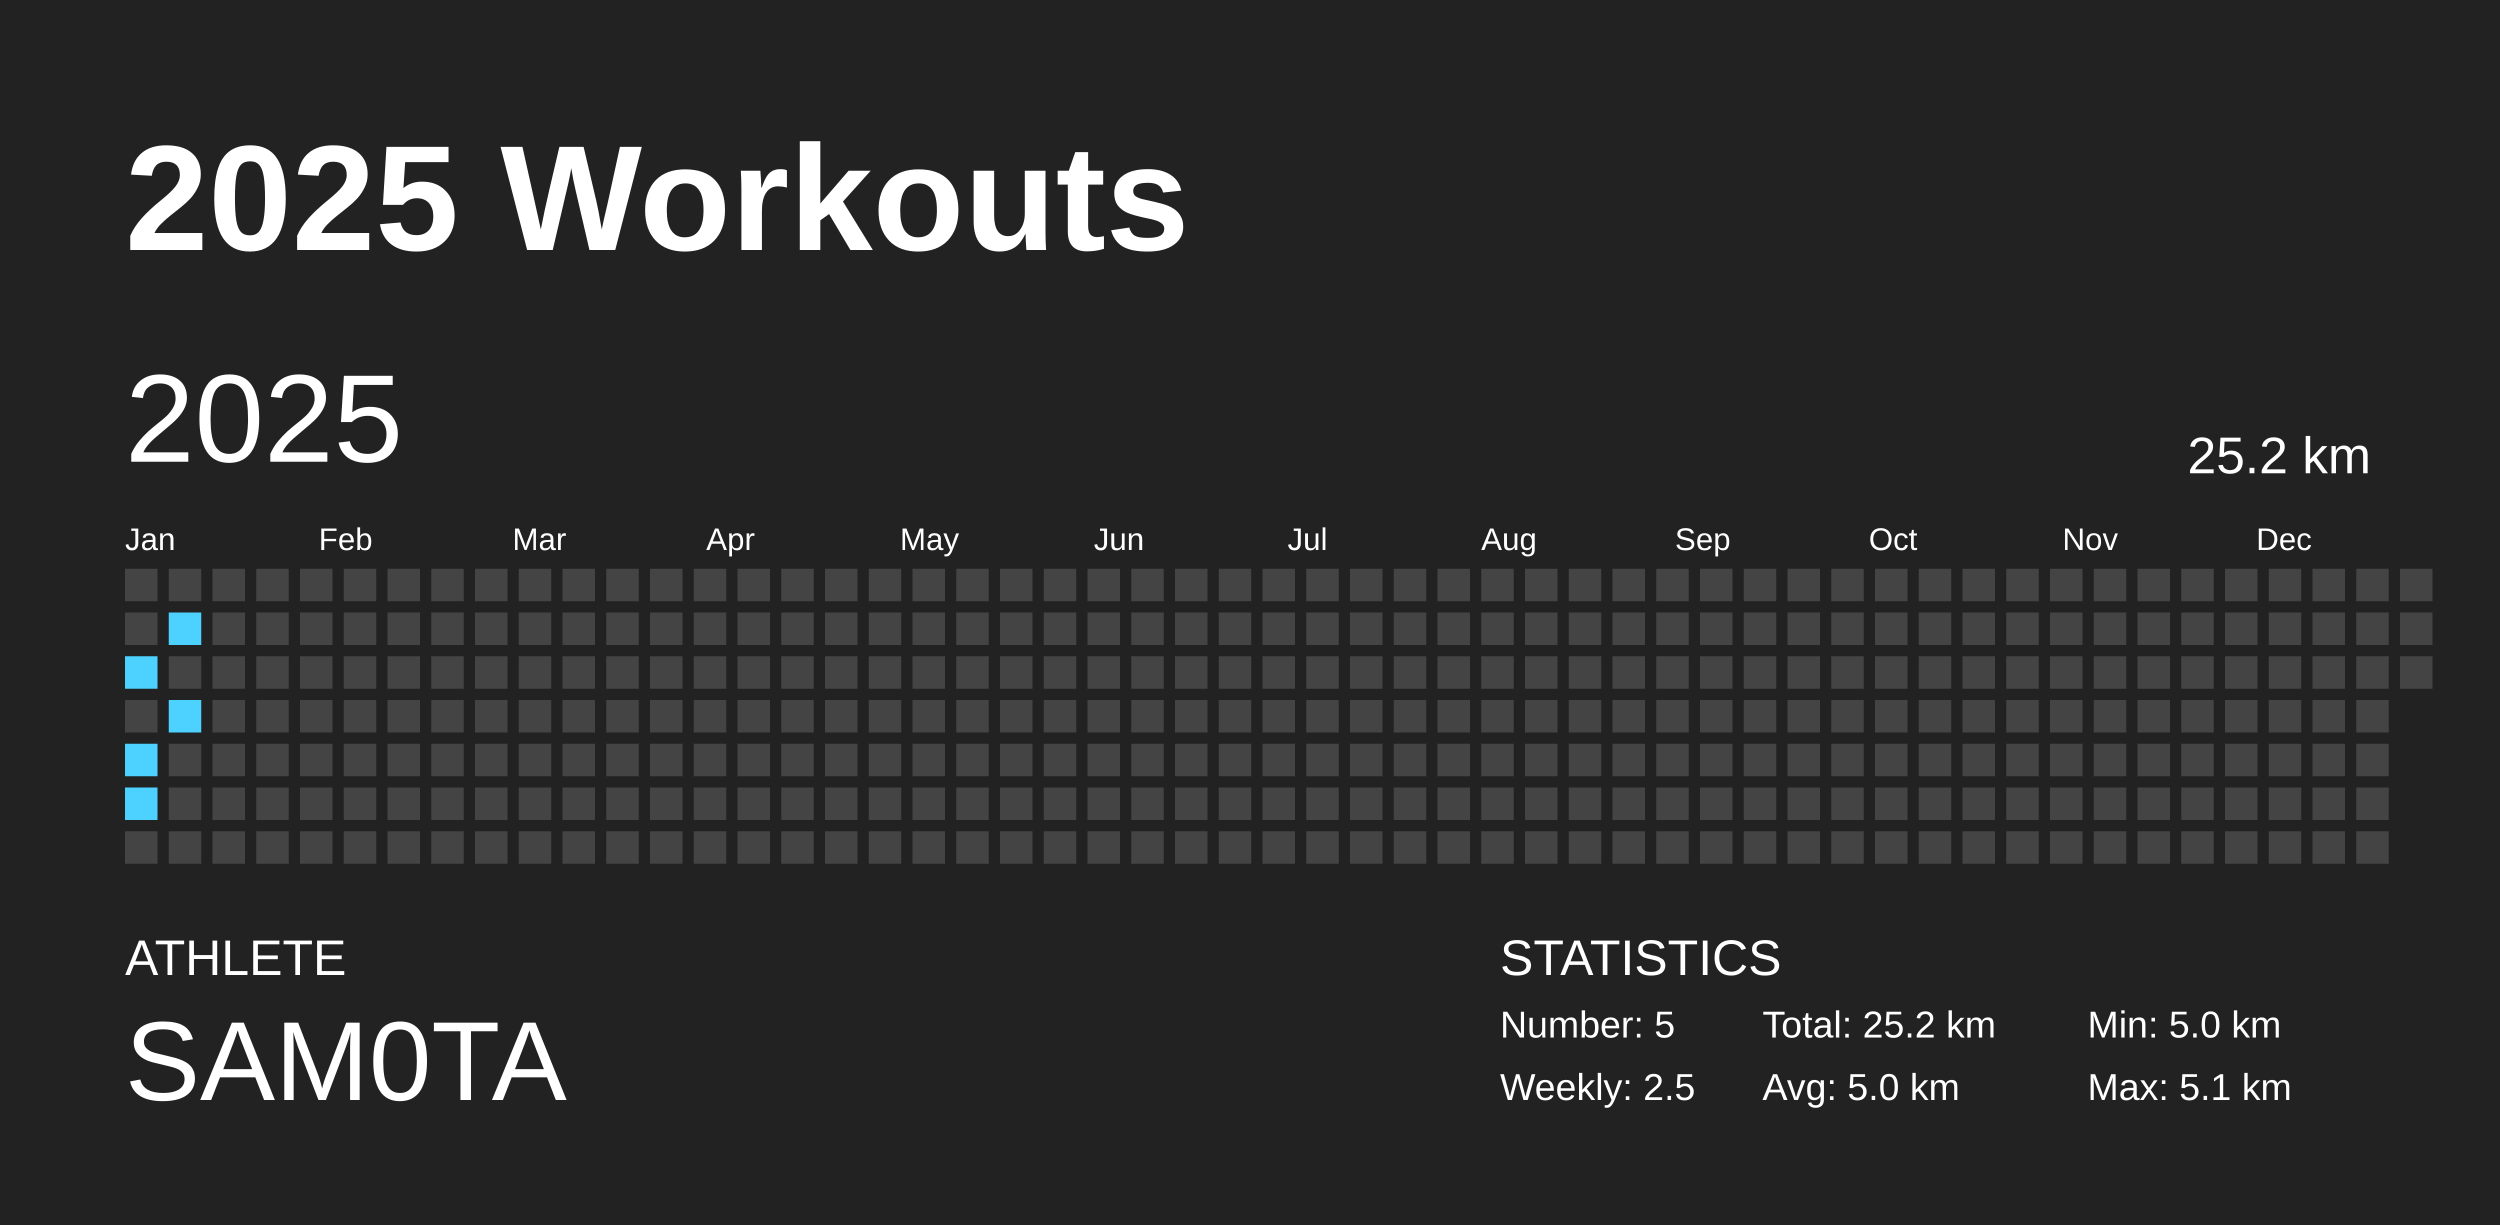
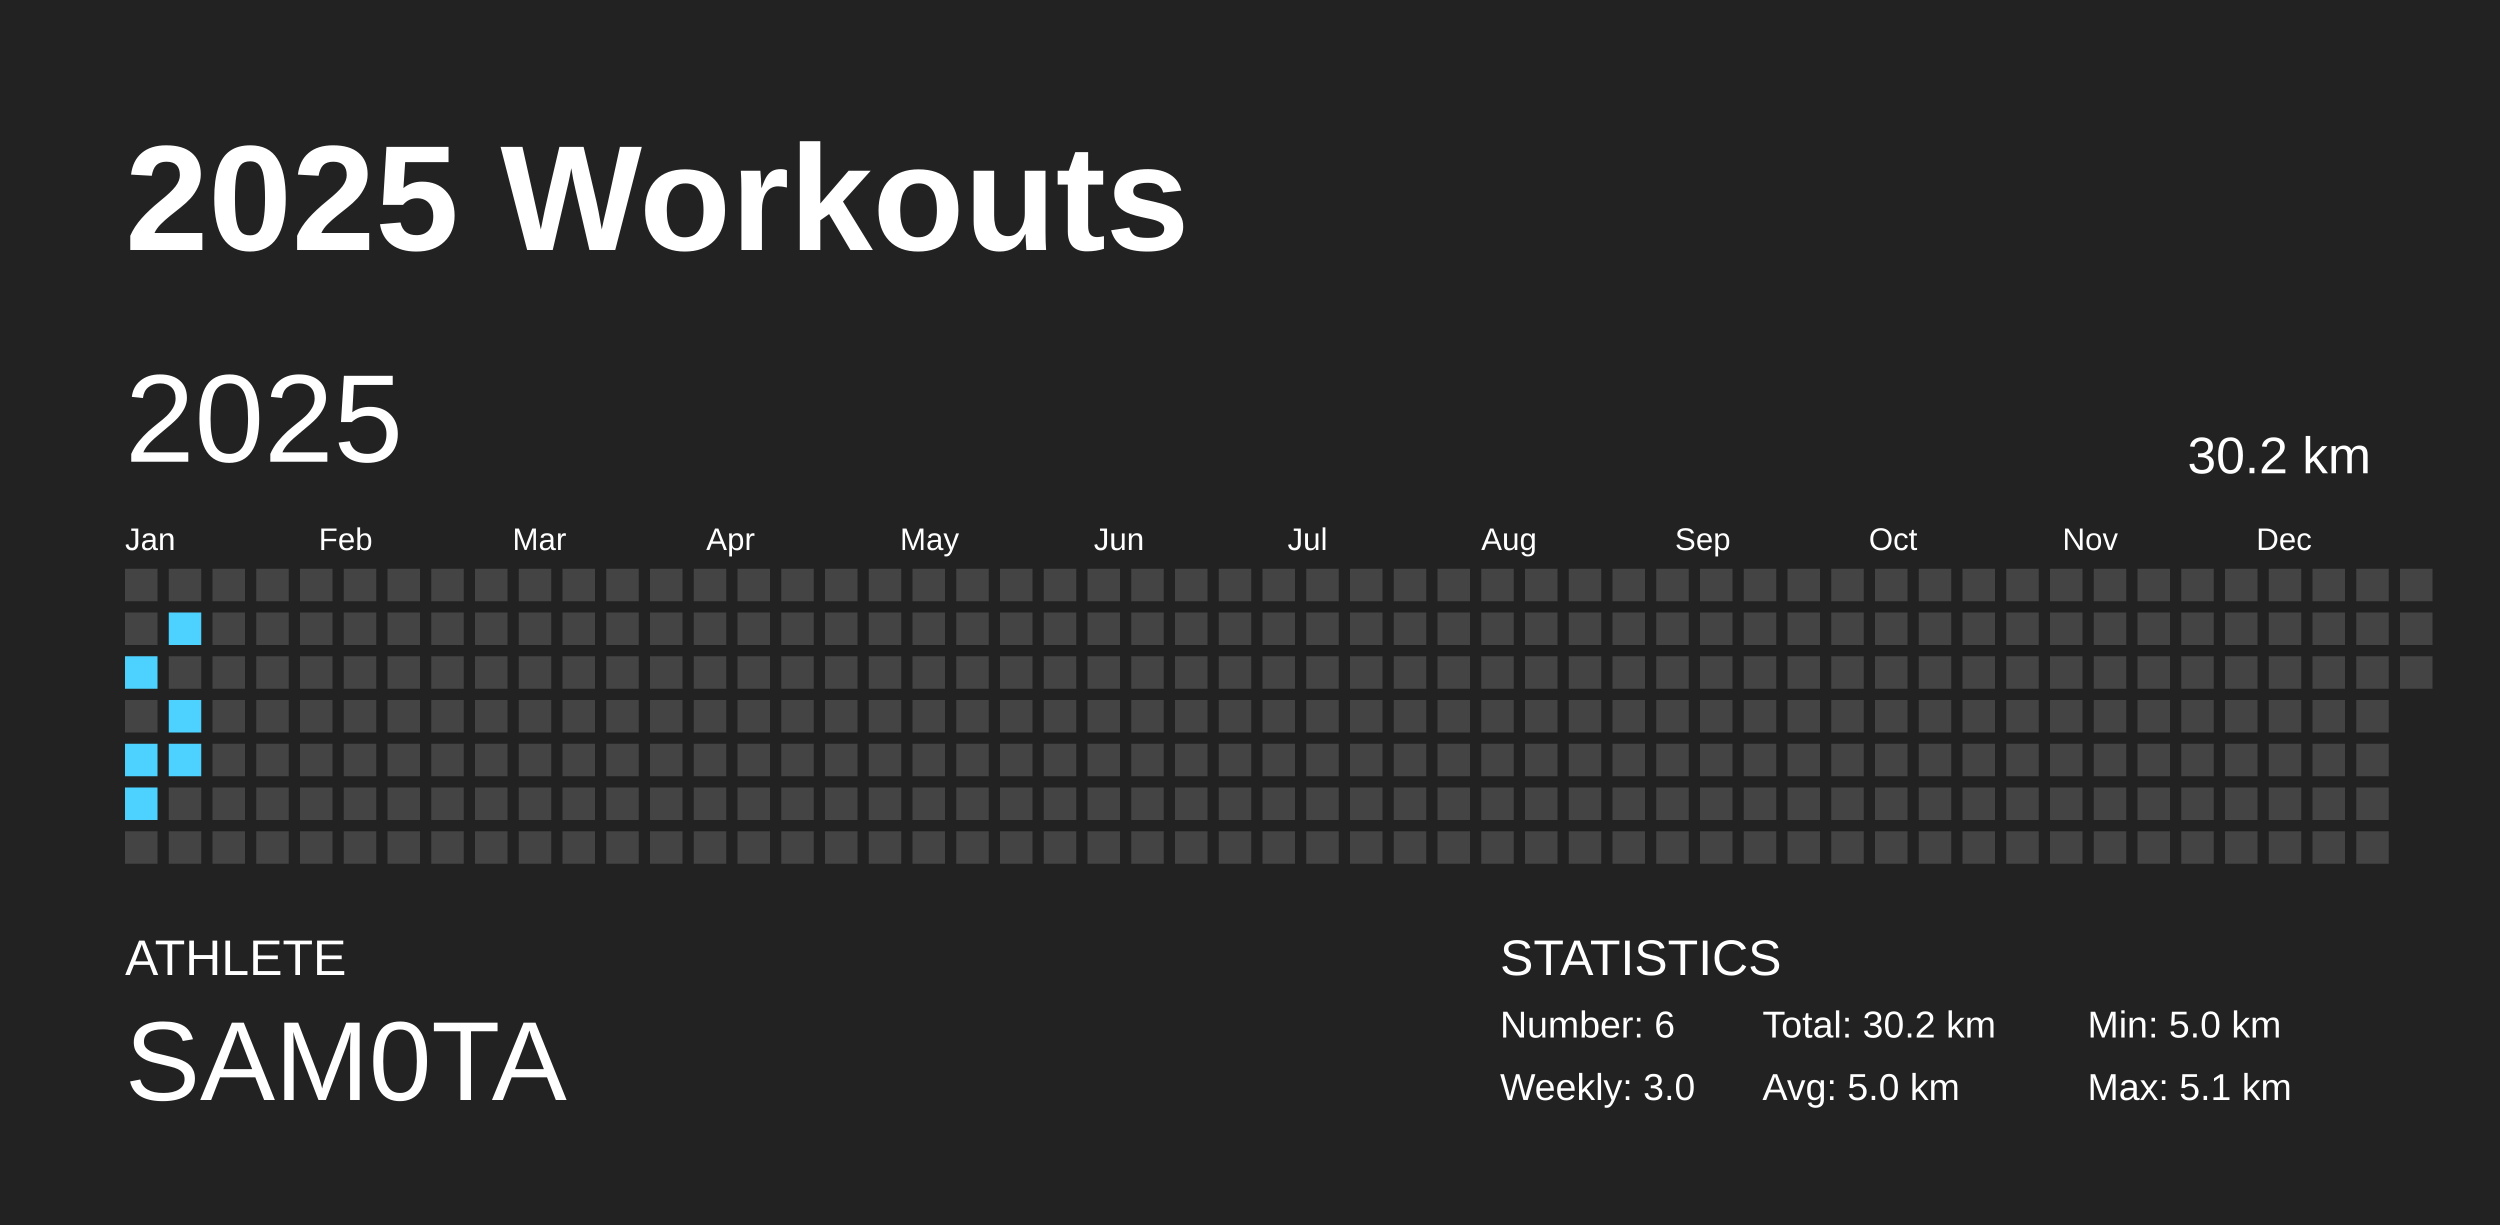
<svg xmlns="http://www.w3.org/2000/svg" baseProfile="full" height="98mm" version="1.1" viewBox="0,0,200,98" width="200mm">
  <defs />
  <rect fill="#222222" height="98" width="200" x="0" y="0" />
  <text fill="#FFFFFF" style="font-size:12px; font-family:Arial; font-weight:bold;" x="10" y="20">2025 Workouts</text>
  <text fill="#FFFFFF" style="font-size:4px; font-family:Arial" x="10" y="78">ATHLETE</text>
  <text fill="#FFFFFF" style="font-size:9px; font-family:Arial" x="10" y="88">SAM0TA</text>
  <text fill="#FFFFFF" style="font-size:4px; font-family:Arial" x="120" y="78">STATISTICS</text>
-   <text fill="#FFFFFF" style="font-size:3px; font-family:Arial" x="120" y="83">Number: 5</text>
-   <text fill="#FFFFFF" style="font-size:3px; font-family:Arial" x="120" y="88">Weekly: 2.5</text>
-   <text fill="#FFFFFF" style="font-size:3px; font-family:Arial" x="141" y="83">Total: 25.2 km</text>
+   <text fill="#FFFFFF" style="font-size:3px; font-family:Arial" x="120" y="83">Number: 6</text>
+   <text fill="#FFFFFF" style="font-size:3px; font-family:Arial" x="120" y="88">Weekly: 3.0</text>
+   <text fill="#FFFFFF" style="font-size:3px; font-family:Arial" x="141" y="83">Total: 30.2 km</text>
  <text fill="#FFFFFF" style="font-size:3px; font-family:Arial" x="141" y="88">Avg: 5.0 km</text>
  <text fill="#FFFFFF" style="font-size:3px; font-family:Arial" x="167" y="83">Min: 5.0 km</text>
  <text fill="#FFFFFF" style="font-size:3px; font-family:Arial" x="167" y="88">Max: 5.1 km</text>
  <text dominant-baseline="hanging" fill="#FFFFFF" style="font-size:10.0px; font-family:Arial;" x="10" y="30">2025</text>
-   <text dominant-baseline="hanging" fill="#FFFFFF" style="font-size:4.125px; font-family:Arial;" x="175" y="35">25.2 km</text>
+   <text dominant-baseline="hanging" fill="#FFFFFF" style="font-size:4.125px; font-family:Arial;" x="175" y="35">30.2 km</text>
  <text fill="#FFFFFF" style="font-size:2.5px; font-family:Arial" x="10.0" y="44">Jan</text>
  <text fill="#FFFFFF" style="font-size:2.5px; font-family:Arial" x="25.5" y="44">Feb</text>
  <text fill="#FFFFFF" style="font-size:2.5px; font-family:Arial" x="41.0" y="44">Mar</text>
  <text fill="#FFFFFF" style="font-size:2.5px; font-family:Arial" x="56.5" y="44">Apr</text>
  <text fill="#FFFFFF" style="font-size:2.5px; font-family:Arial" x="72.0" y="44">May</text>
  <text fill="#FFFFFF" style="font-size:2.5px; font-family:Arial" x="87.5" y="44">Jun</text>
  <text fill="#FFFFFF" style="font-size:2.5px; font-family:Arial" x="103.0" y="44">Jul</text>
  <text fill="#FFFFFF" style="font-size:2.5px; font-family:Arial" x="118.5" y="44">Aug</text>
  <text fill="#FFFFFF" style="font-size:2.5px; font-family:Arial" x="134.0" y="44">Sep</text>
  <text fill="#FFFFFF" style="font-size:2.5px; font-family:Arial" x="149.5" y="44">Oct</text>
  <text fill="#FFFFFF" style="font-size:2.5px; font-family:Arial" x="165.0" y="44">Nov</text>
  <text fill="#FFFFFF" style="font-size:2.5px; font-family:Arial" x="180.5" y="44">Dec</text>
  <rect fill="#444444" height="2.6" width="2.6" x="10.0" y="45.5" />
  <rect fill="#444444" height="2.6" width="2.6" x="10.0" y="49.0" />
  <rect fill="#4dd2ff" height="2.6" width="2.6" x="10.0" y="52.5" />
  <rect fill="#444444" height="2.6" width="2.6" x="10.0" y="56.0" />
  <rect fill="#4dd2ff" height="2.6" width="2.6" x="10.0" y="59.5" />
  <rect fill="#4dd2ff" height="2.6" width="2.6" x="10.0" y="63.0" />
  <rect fill="#444444" height="2.6" width="2.6" x="10.0" y="66.5" />
  <rect fill="#444444" height="2.6" width="2.6" x="13.5" y="45.5" />
  <rect fill="#4dd2ff" height="2.6" width="2.6" x="13.5" y="49.0" />
  <rect fill="#444444" height="2.6" width="2.6" x="13.5" y="52.5" />
  <rect fill="#4dd2ff" height="2.6" width="2.6" x="13.5" y="56.0" />
-   <rect fill="#444444" height="2.6" width="2.6" x="13.5" y="59.5" />
+   <rect fill="#4dd2ff" height="2.6" width="2.6" x="13.5" y="59.5" />
  <rect fill="#444444" height="2.6" width="2.6" x="13.5" y="63.0" />
  <rect fill="#444444" height="2.6" width="2.6" x="13.5" y="66.5" />
  <rect fill="#444444" height="2.6" width="2.6" x="17.0" y="45.5" />
  <rect fill="#444444" height="2.6" width="2.6" x="17.0" y="49.0" />
  <rect fill="#444444" height="2.6" width="2.6" x="17.0" y="52.5" />
  <rect fill="#444444" height="2.6" width="2.6" x="17.0" y="56.0" />
  <rect fill="#444444" height="2.6" width="2.6" x="17.0" y="59.5" />
  <rect fill="#444444" height="2.6" width="2.6" x="17.0" y="63.0" />
  <rect fill="#444444" height="2.6" width="2.6" x="17.0" y="66.5" />
  <rect fill="#444444" height="2.6" width="2.6" x="20.5" y="45.5" />
  <rect fill="#444444" height="2.6" width="2.6" x="20.5" y="49.0" />
  <rect fill="#444444" height="2.6" width="2.6" x="20.5" y="52.5" />
  <rect fill="#444444" height="2.6" width="2.6" x="20.5" y="56.0" />
  <rect fill="#444444" height="2.6" width="2.6" x="20.5" y="59.5" />
  <rect fill="#444444" height="2.6" width="2.6" x="20.5" y="63.0" />
  <rect fill="#444444" height="2.6" width="2.6" x="20.5" y="66.5" />
  <rect fill="#444444" height="2.6" width="2.6" x="24.0" y="45.5" />
  <rect fill="#444444" height="2.6" width="2.6" x="24.0" y="49.0" />
  <rect fill="#444444" height="2.6" width="2.6" x="24.0" y="52.5" />
  <rect fill="#444444" height="2.6" width="2.6" x="24.0" y="56.0" />
  <rect fill="#444444" height="2.6" width="2.6" x="24.0" y="59.5" />
  <rect fill="#444444" height="2.6" width="2.6" x="24.0" y="63.0" />
  <rect fill="#444444" height="2.6" width="2.6" x="24.0" y="66.5" />
  <rect fill="#444444" height="2.6" width="2.6" x="27.5" y="45.5" />
  <rect fill="#444444" height="2.6" width="2.6" x="27.5" y="49.0" />
  <rect fill="#444444" height="2.6" width="2.6" x="27.5" y="52.5" />
  <rect fill="#444444" height="2.6" width="2.6" x="27.5" y="56.0" />
  <rect fill="#444444" height="2.6" width="2.6" x="27.5" y="59.5" />
  <rect fill="#444444" height="2.6" width="2.6" x="27.5" y="63.0" />
  <rect fill="#444444" height="2.6" width="2.6" x="27.5" y="66.5" />
  <rect fill="#444444" height="2.6" width="2.6" x="31.0" y="45.5" />
  <rect fill="#444444" height="2.6" width="2.6" x="31.0" y="49.0" />
  <rect fill="#444444" height="2.6" width="2.6" x="31.0" y="52.5" />
  <rect fill="#444444" height="2.6" width="2.6" x="31.0" y="56.0" />
  <rect fill="#444444" height="2.6" width="2.6" x="31.0" y="59.5" />
  <rect fill="#444444" height="2.6" width="2.6" x="31.0" y="63.0" />
  <rect fill="#444444" height="2.6" width="2.6" x="31.0" y="66.5" />
  <rect fill="#444444" height="2.6" width="2.6" x="34.5" y="45.5" />
  <rect fill="#444444" height="2.6" width="2.6" x="34.5" y="49.0" />
  <rect fill="#444444" height="2.6" width="2.6" x="34.5" y="52.5" />
  <rect fill="#444444" height="2.6" width="2.6" x="34.5" y="56.0" />
  <rect fill="#444444" height="2.6" width="2.6" x="34.5" y="59.5" />
  <rect fill="#444444" height="2.6" width="2.6" x="34.5" y="63.0" />
  <rect fill="#444444" height="2.6" width="2.6" x="34.5" y="66.5" />
  <rect fill="#444444" height="2.6" width="2.6" x="38.0" y="45.5" />
  <rect fill="#444444" height="2.6" width="2.6" x="38.0" y="49.0" />
  <rect fill="#444444" height="2.6" width="2.6" x="38.0" y="52.5" />
  <rect fill="#444444" height="2.6" width="2.6" x="38.0" y="56.0" />
  <rect fill="#444444" height="2.6" width="2.6" x="38.0" y="59.5" />
  <rect fill="#444444" height="2.6" width="2.6" x="38.0" y="63.0" />
  <rect fill="#444444" height="2.6" width="2.6" x="38.0" y="66.5" />
  <rect fill="#444444" height="2.6" width="2.6" x="41.5" y="45.5" />
  <rect fill="#444444" height="2.6" width="2.6" x="41.5" y="49.0" />
  <rect fill="#444444" height="2.6" width="2.6" x="41.5" y="52.5" />
  <rect fill="#444444" height="2.6" width="2.6" x="41.5" y="56.0" />
  <rect fill="#444444" height="2.6" width="2.6" x="41.5" y="59.5" />
  <rect fill="#444444" height="2.6" width="2.6" x="41.5" y="63.0" />
  <rect fill="#444444" height="2.6" width="2.6" x="41.5" y="66.5" />
  <rect fill="#444444" height="2.6" width="2.6" x="45.0" y="45.5" />
  <rect fill="#444444" height="2.6" width="2.6" x="45.0" y="49.0" />
  <rect fill="#444444" height="2.6" width="2.6" x="45.0" y="52.5" />
  <rect fill="#444444" height="2.6" width="2.6" x="45.0" y="56.0" />
  <rect fill="#444444" height="2.6" width="2.6" x="45.0" y="59.5" />
  <rect fill="#444444" height="2.6" width="2.6" x="45.0" y="63.0" />
  <rect fill="#444444" height="2.6" width="2.6" x="45.0" y="66.5" />
  <rect fill="#444444" height="2.6" width="2.6" x="48.5" y="45.5" />
  <rect fill="#444444" height="2.6" width="2.6" x="48.5" y="49.0" />
  <rect fill="#444444" height="2.6" width="2.6" x="48.5" y="52.5" />
  <rect fill="#444444" height="2.6" width="2.6" x="48.5" y="56.0" />
  <rect fill="#444444" height="2.6" width="2.6" x="48.5" y="59.5" />
  <rect fill="#444444" height="2.6" width="2.6" x="48.5" y="63.0" />
  <rect fill="#444444" height="2.6" width="2.6" x="48.5" y="66.5" />
  <rect fill="#444444" height="2.6" width="2.6" x="52.0" y="45.5" />
  <rect fill="#444444" height="2.6" width="2.6" x="52.0" y="49.0" />
  <rect fill="#444444" height="2.6" width="2.6" x="52.0" y="52.5" />
  <rect fill="#444444" height="2.6" width="2.6" x="52.0" y="56.0" />
  <rect fill="#444444" height="2.6" width="2.6" x="52.0" y="59.5" />
  <rect fill="#444444" height="2.6" width="2.6" x="52.0" y="63.0" />
  <rect fill="#444444" height="2.6" width="2.6" x="52.0" y="66.5" />
  <rect fill="#444444" height="2.6" width="2.6" x="55.5" y="45.5" />
  <rect fill="#444444" height="2.6" width="2.6" x="55.5" y="49.0" />
  <rect fill="#444444" height="2.6" width="2.6" x="55.5" y="52.5" />
  <rect fill="#444444" height="2.6" width="2.6" x="55.5" y="56.0" />
  <rect fill="#444444" height="2.6" width="2.6" x="55.5" y="59.5" />
  <rect fill="#444444" height="2.6" width="2.6" x="55.5" y="63.0" />
  <rect fill="#444444" height="2.6" width="2.6" x="55.5" y="66.5" />
  <rect fill="#444444" height="2.6" width="2.6" x="59.0" y="45.5" />
  <rect fill="#444444" height="2.6" width="2.6" x="59.0" y="49.0" />
  <rect fill="#444444" height="2.6" width="2.6" x="59.0" y="52.5" />
  <rect fill="#444444" height="2.6" width="2.6" x="59.0" y="56.0" />
  <rect fill="#444444" height="2.6" width="2.6" x="59.0" y="59.5" />
  <rect fill="#444444" height="2.6" width="2.6" x="59.0" y="63.0" />
  <rect fill="#444444" height="2.6" width="2.6" x="59.0" y="66.5" />
  <rect fill="#444444" height="2.6" width="2.6" x="62.5" y="45.5" />
  <rect fill="#444444" height="2.6" width="2.6" x="62.5" y="49.0" />
  <rect fill="#444444" height="2.6" width="2.6" x="62.5" y="52.5" />
  <rect fill="#444444" height="2.6" width="2.6" x="62.5" y="56.0" />
  <rect fill="#444444" height="2.6" width="2.6" x="62.5" y="59.5" />
  <rect fill="#444444" height="2.6" width="2.6" x="62.5" y="63.0" />
  <rect fill="#444444" height="2.6" width="2.6" x="62.5" y="66.5" />
  <rect fill="#444444" height="2.6" width="2.6" x="66.0" y="45.5" />
  <rect fill="#444444" height="2.6" width="2.6" x="66.0" y="49.0" />
  <rect fill="#444444" height="2.6" width="2.6" x="66.0" y="52.5" />
  <rect fill="#444444" height="2.6" width="2.6" x="66.0" y="56.0" />
  <rect fill="#444444" height="2.6" width="2.6" x="66.0" y="59.5" />
  <rect fill="#444444" height="2.6" width="2.6" x="66.0" y="63.0" />
  <rect fill="#444444" height="2.6" width="2.6" x="66.0" y="66.5" />
  <rect fill="#444444" height="2.6" width="2.6" x="69.5" y="45.5" />
  <rect fill="#444444" height="2.6" width="2.6" x="69.5" y="49.0" />
  <rect fill="#444444" height="2.6" width="2.6" x="69.5" y="52.5" />
  <rect fill="#444444" height="2.6" width="2.6" x="69.5" y="56.0" />
  <rect fill="#444444" height="2.6" width="2.6" x="69.5" y="59.5" />
  <rect fill="#444444" height="2.6" width="2.6" x="69.5" y="63.0" />
  <rect fill="#444444" height="2.6" width="2.6" x="69.5" y="66.5" />
  <rect fill="#444444" height="2.6" width="2.6" x="73.0" y="45.5" />
  <rect fill="#444444" height="2.6" width="2.6" x="73.0" y="49.0" />
  <rect fill="#444444" height="2.6" width="2.6" x="73.0" y="52.5" />
  <rect fill="#444444" height="2.6" width="2.6" x="73.0" y="56.0" />
  <rect fill="#444444" height="2.6" width="2.6" x="73.0" y="59.5" />
  <rect fill="#444444" height="2.6" width="2.6" x="73.0" y="63.0" />
  <rect fill="#444444" height="2.6" width="2.6" x="73.0" y="66.5" />
  <rect fill="#444444" height="2.6" width="2.6" x="76.5" y="45.5" />
  <rect fill="#444444" height="2.6" width="2.6" x="76.5" y="49.0" />
  <rect fill="#444444" height="2.6" width="2.6" x="76.5" y="52.5" />
  <rect fill="#444444" height="2.6" width="2.6" x="76.5" y="56.0" />
  <rect fill="#444444" height="2.6" width="2.6" x="76.5" y="59.5" />
  <rect fill="#444444" height="2.6" width="2.6" x="76.5" y="63.0" />
  <rect fill="#444444" height="2.6" width="2.6" x="76.5" y="66.5" />
  <rect fill="#444444" height="2.6" width="2.6" x="80.0" y="45.5" />
  <rect fill="#444444" height="2.6" width="2.6" x="80.0" y="49.0" />
  <rect fill="#444444" height="2.6" width="2.6" x="80.0" y="52.5" />
  <rect fill="#444444" height="2.6" width="2.6" x="80.0" y="56.0" />
  <rect fill="#444444" height="2.6" width="2.6" x="80.0" y="59.5" />
  <rect fill="#444444" height="2.6" width="2.6" x="80.0" y="63.0" />
  <rect fill="#444444" height="2.6" width="2.6" x="80.0" y="66.5" />
  <rect fill="#444444" height="2.6" width="2.6" x="83.5" y="45.5" />
  <rect fill="#444444" height="2.6" width="2.6" x="83.5" y="49.0" />
  <rect fill="#444444" height="2.6" width="2.6" x="83.5" y="52.5" />
  <rect fill="#444444" height="2.6" width="2.6" x="83.5" y="56.0" />
  <rect fill="#444444" height="2.6" width="2.6" x="83.5" y="59.5" />
  <rect fill="#444444" height="2.6" width="2.6" x="83.5" y="63.0" />
  <rect fill="#444444" height="2.6" width="2.6" x="83.5" y="66.5" />
  <rect fill="#444444" height="2.6" width="2.6" x="87.0" y="45.5" />
  <rect fill="#444444" height="2.6" width="2.6" x="87.0" y="49.0" />
  <rect fill="#444444" height="2.6" width="2.6" x="87.0" y="52.5" />
  <rect fill="#444444" height="2.6" width="2.6" x="87.0" y="56.0" />
  <rect fill="#444444" height="2.6" width="2.6" x="87.0" y="59.5" />
  <rect fill="#444444" height="2.6" width="2.6" x="87.0" y="63.0" />
  <rect fill="#444444" height="2.6" width="2.6" x="87.0" y="66.5" />
  <rect fill="#444444" height="2.6" width="2.6" x="90.5" y="45.5" />
  <rect fill="#444444" height="2.6" width="2.6" x="90.5" y="49.0" />
  <rect fill="#444444" height="2.6" width="2.6" x="90.5" y="52.5" />
  <rect fill="#444444" height="2.6" width="2.6" x="90.5" y="56.0" />
  <rect fill="#444444" height="2.6" width="2.6" x="90.5" y="59.5" />
  <rect fill="#444444" height="2.6" width="2.6" x="90.5" y="63.0" />
  <rect fill="#444444" height="2.6" width="2.6" x="90.5" y="66.5" />
  <rect fill="#444444" height="2.6" width="2.6" x="94.0" y="45.5" />
  <rect fill="#444444" height="2.6" width="2.6" x="94.0" y="49.0" />
  <rect fill="#444444" height="2.6" width="2.6" x="94.0" y="52.5" />
  <rect fill="#444444" height="2.6" width="2.6" x="94.0" y="56.0" />
  <rect fill="#444444" height="2.6" width="2.6" x="94.0" y="59.5" />
  <rect fill="#444444" height="2.6" width="2.6" x="94.0" y="63.0" />
  <rect fill="#444444" height="2.6" width="2.6" x="94.0" y="66.5" />
  <rect fill="#444444" height="2.6" width="2.6" x="97.5" y="45.5" />
  <rect fill="#444444" height="2.6" width="2.6" x="97.5" y="49.0" />
  <rect fill="#444444" height="2.6" width="2.6" x="97.5" y="52.5" />
  <rect fill="#444444" height="2.6" width="2.6" x="97.5" y="56.0" />
  <rect fill="#444444" height="2.6" width="2.6" x="97.5" y="59.5" />
  <rect fill="#444444" height="2.6" width="2.6" x="97.5" y="63.0" />
  <rect fill="#444444" height="2.6" width="2.6" x="97.5" y="66.5" />
  <rect fill="#444444" height="2.6" width="2.6" x="101.0" y="45.5" />
  <rect fill="#444444" height="2.6" width="2.6" x="101.0" y="49.0" />
  <rect fill="#444444" height="2.6" width="2.6" x="101.0" y="52.5" />
  <rect fill="#444444" height="2.6" width="2.6" x="101.0" y="56.0" />
  <rect fill="#444444" height="2.6" width="2.6" x="101.0" y="59.5" />
  <rect fill="#444444" height="2.6" width="2.6" x="101.0" y="63.0" />
  <rect fill="#444444" height="2.6" width="2.6" x="101.0" y="66.5" />
  <rect fill="#444444" height="2.6" width="2.6" x="104.5" y="45.5" />
  <rect fill="#444444" height="2.6" width="2.6" x="104.5" y="49.0" />
  <rect fill="#444444" height="2.6" width="2.6" x="104.5" y="52.5" />
  <rect fill="#444444" height="2.6" width="2.6" x="104.5" y="56.0" />
  <rect fill="#444444" height="2.6" width="2.6" x="104.5" y="59.5" />
  <rect fill="#444444" height="2.6" width="2.6" x="104.5" y="63.0" />
  <rect fill="#444444" height="2.6" width="2.6" x="104.5" y="66.5" />
  <rect fill="#444444" height="2.6" width="2.6" x="108.0" y="45.5" />
  <rect fill="#444444" height="2.6" width="2.6" x="108.0" y="49.0" />
  <rect fill="#444444" height="2.6" width="2.6" x="108.0" y="52.5" />
  <rect fill="#444444" height="2.6" width="2.6" x="108.0" y="56.0" />
  <rect fill="#444444" height="2.6" width="2.6" x="108.0" y="59.5" />
  <rect fill="#444444" height="2.6" width="2.6" x="108.0" y="63.0" />
  <rect fill="#444444" height="2.6" width="2.6" x="108.0" y="66.5" />
  <rect fill="#444444" height="2.6" width="2.6" x="111.5" y="45.5" />
  <rect fill="#444444" height="2.6" width="2.6" x="111.5" y="49.0" />
  <rect fill="#444444" height="2.6" width="2.6" x="111.5" y="52.5" />
  <rect fill="#444444" height="2.6" width="2.6" x="111.5" y="56.0" />
  <rect fill="#444444" height="2.6" width="2.6" x="111.5" y="59.5" />
  <rect fill="#444444" height="2.6" width="2.6" x="111.5" y="63.0" />
  <rect fill="#444444" height="2.6" width="2.6" x="111.5" y="66.5" />
  <rect fill="#444444" height="2.6" width="2.6" x="115.0" y="45.5" />
  <rect fill="#444444" height="2.6" width="2.6" x="115.0" y="49.0" />
  <rect fill="#444444" height="2.6" width="2.6" x="115.0" y="52.5" />
  <rect fill="#444444" height="2.6" width="2.6" x="115.0" y="56.0" />
  <rect fill="#444444" height="2.6" width="2.6" x="115.0" y="59.5" />
  <rect fill="#444444" height="2.6" width="2.6" x="115.0" y="63.0" />
  <rect fill="#444444" height="2.6" width="2.6" x="115.0" y="66.5" />
  <rect fill="#444444" height="2.6" width="2.6" x="118.5" y="45.5" />
  <rect fill="#444444" height="2.6" width="2.6" x="118.5" y="49.0" />
  <rect fill="#444444" height="2.6" width="2.6" x="118.5" y="52.5" />
  <rect fill="#444444" height="2.6" width="2.6" x="118.5" y="56.0" />
  <rect fill="#444444" height="2.6" width="2.6" x="118.5" y="59.5" />
  <rect fill="#444444" height="2.6" width="2.6" x="118.5" y="63.0" />
  <rect fill="#444444" height="2.6" width="2.6" x="118.5" y="66.5" />
  <rect fill="#444444" height="2.6" width="2.6" x="122.0" y="45.5" />
  <rect fill="#444444" height="2.6" width="2.6" x="122.0" y="49.0" />
  <rect fill="#444444" height="2.6" width="2.6" x="122.0" y="52.5" />
  <rect fill="#444444" height="2.6" width="2.6" x="122.0" y="56.0" />
  <rect fill="#444444" height="2.6" width="2.6" x="122.0" y="59.5" />
  <rect fill="#444444" height="2.6" width="2.6" x="122.0" y="63.0" />
  <rect fill="#444444" height="2.6" width="2.6" x="122.0" y="66.5" />
  <rect fill="#444444" height="2.6" width="2.6" x="125.5" y="45.5" />
  <rect fill="#444444" height="2.6" width="2.6" x="125.5" y="49.0" />
  <rect fill="#444444" height="2.6" width="2.6" x="125.5" y="52.5" />
  <rect fill="#444444" height="2.6" width="2.6" x="125.5" y="56.0" />
  <rect fill="#444444" height="2.6" width="2.6" x="125.5" y="59.5" />
  <rect fill="#444444" height="2.6" width="2.6" x="125.5" y="63.0" />
  <rect fill="#444444" height="2.6" width="2.6" x="125.5" y="66.5" />
  <rect fill="#444444" height="2.6" width="2.6" x="129.0" y="45.5" />
  <rect fill="#444444" height="2.6" width="2.6" x="129.0" y="49.0" />
  <rect fill="#444444" height="2.6" width="2.6" x="129.0" y="52.5" />
  <rect fill="#444444" height="2.6" width="2.6" x="129.0" y="56.0" />
  <rect fill="#444444" height="2.6" width="2.6" x="129.0" y="59.5" />
  <rect fill="#444444" height="2.6" width="2.6" x="129.0" y="63.0" />
  <rect fill="#444444" height="2.6" width="2.6" x="129.0" y="66.5" />
  <rect fill="#444444" height="2.6" width="2.6" x="132.5" y="45.5" />
  <rect fill="#444444" height="2.6" width="2.6" x="132.5" y="49.0" />
  <rect fill="#444444" height="2.6" width="2.6" x="132.5" y="52.5" />
  <rect fill="#444444" height="2.6" width="2.6" x="132.5" y="56.0" />
  <rect fill="#444444" height="2.6" width="2.6" x="132.5" y="59.5" />
  <rect fill="#444444" height="2.6" width="2.6" x="132.5" y="63.0" />
  <rect fill="#444444" height="2.6" width="2.6" x="132.5" y="66.5" />
  <rect fill="#444444" height="2.6" width="2.6" x="136.0" y="45.5" />
  <rect fill="#444444" height="2.6" width="2.6" x="136.0" y="49.0" />
  <rect fill="#444444" height="2.6" width="2.6" x="136.0" y="52.5" />
  <rect fill="#444444" height="2.6" width="2.6" x="136.0" y="56.0" />
  <rect fill="#444444" height="2.6" width="2.6" x="136.0" y="59.5" />
  <rect fill="#444444" height="2.6" width="2.6" x="136.0" y="63.0" />
  <rect fill="#444444" height="2.6" width="2.6" x="136.0" y="66.5" />
  <rect fill="#444444" height="2.6" width="2.6" x="139.5" y="45.5" />
  <rect fill="#444444" height="2.6" width="2.6" x="139.5" y="49.0" />
  <rect fill="#444444" height="2.6" width="2.6" x="139.5" y="52.5" />
  <rect fill="#444444" height="2.6" width="2.6" x="139.5" y="56.0" />
  <rect fill="#444444" height="2.6" width="2.6" x="139.5" y="59.5" />
  <rect fill="#444444" height="2.6" width="2.6" x="139.5" y="63.0" />
  <rect fill="#444444" height="2.6" width="2.6" x="139.5" y="66.5" />
  <rect fill="#444444" height="2.6" width="2.6" x="143.0" y="45.5" />
  <rect fill="#444444" height="2.6" width="2.6" x="143.0" y="49.0" />
  <rect fill="#444444" height="2.6" width="2.6" x="143.0" y="52.5" />
  <rect fill="#444444" height="2.6" width="2.6" x="143.0" y="56.0" />
  <rect fill="#444444" height="2.6" width="2.6" x="143.0" y="59.5" />
  <rect fill="#444444" height="2.6" width="2.6" x="143.0" y="63.0" />
  <rect fill="#444444" height="2.6" width="2.6" x="143.0" y="66.5" />
  <rect fill="#444444" height="2.6" width="2.6" x="146.5" y="45.5" />
  <rect fill="#444444" height="2.6" width="2.6" x="146.5" y="49.0" />
  <rect fill="#444444" height="2.6" width="2.6" x="146.5" y="52.5" />
  <rect fill="#444444" height="2.6" width="2.6" x="146.5" y="56.0" />
  <rect fill="#444444" height="2.6" width="2.6" x="146.5" y="59.5" />
  <rect fill="#444444" height="2.6" width="2.6" x="146.5" y="63.0" />
  <rect fill="#444444" height="2.6" width="2.6" x="146.5" y="66.5" />
  <rect fill="#444444" height="2.6" width="2.6" x="150.0" y="45.5" />
  <rect fill="#444444" height="2.6" width="2.6" x="150.0" y="49.0" />
  <rect fill="#444444" height="2.6" width="2.6" x="150.0" y="52.5" />
  <rect fill="#444444" height="2.6" width="2.6" x="150.0" y="56.0" />
  <rect fill="#444444" height="2.6" width="2.6" x="150.0" y="59.5" />
  <rect fill="#444444" height="2.6" width="2.6" x="150.0" y="63.0" />
  <rect fill="#444444" height="2.6" width="2.6" x="150.0" y="66.5" />
  <rect fill="#444444" height="2.6" width="2.6" x="153.5" y="45.5" />
  <rect fill="#444444" height="2.6" width="2.6" x="153.5" y="49.0" />
  <rect fill="#444444" height="2.6" width="2.6" x="153.5" y="52.5" />
  <rect fill="#444444" height="2.6" width="2.6" x="153.5" y="56.0" />
  <rect fill="#444444" height="2.6" width="2.6" x="153.5" y="59.5" />
  <rect fill="#444444" height="2.6" width="2.6" x="153.5" y="63.0" />
  <rect fill="#444444" height="2.6" width="2.6" x="153.5" y="66.5" />
  <rect fill="#444444" height="2.6" width="2.6" x="157.0" y="45.5" />
  <rect fill="#444444" height="2.6" width="2.6" x="157.0" y="49.0" />
  <rect fill="#444444" height="2.6" width="2.6" x="157.0" y="52.5" />
  <rect fill="#444444" height="2.6" width="2.6" x="157.0" y="56.0" />
  <rect fill="#444444" height="2.6" width="2.6" x="157.0" y="59.5" />
  <rect fill="#444444" height="2.6" width="2.6" x="157.0" y="63.0" />
  <rect fill="#444444" height="2.6" width="2.6" x="157.0" y="66.5" />
  <rect fill="#444444" height="2.6" width="2.6" x="160.5" y="45.5" />
  <rect fill="#444444" height="2.6" width="2.6" x="160.5" y="49.0" />
  <rect fill="#444444" height="2.6" width="2.6" x="160.5" y="52.5" />
  <rect fill="#444444" height="2.6" width="2.6" x="160.5" y="56.0" />
  <rect fill="#444444" height="2.6" width="2.6" x="160.5" y="59.5" />
  <rect fill="#444444" height="2.6" width="2.6" x="160.5" y="63.0" />
  <rect fill="#444444" height="2.6" width="2.6" x="160.5" y="66.5" />
  <rect fill="#444444" height="2.6" width="2.6" x="164.0" y="45.5" />
  <rect fill="#444444" height="2.6" width="2.6" x="164.0" y="49.0" />
  <rect fill="#444444" height="2.6" width="2.6" x="164.0" y="52.5" />
  <rect fill="#444444" height="2.6" width="2.6" x="164.0" y="56.0" />
  <rect fill="#444444" height="2.6" width="2.6" x="164.0" y="59.5" />
  <rect fill="#444444" height="2.6" width="2.6" x="164.0" y="63.0" />
  <rect fill="#444444" height="2.6" width="2.6" x="164.0" y="66.5" />
  <rect fill="#444444" height="2.6" width="2.6" x="167.5" y="45.5" />
  <rect fill="#444444" height="2.6" width="2.6" x="167.5" y="49.0" />
  <rect fill="#444444" height="2.6" width="2.6" x="167.5" y="52.5" />
  <rect fill="#444444" height="2.6" width="2.6" x="167.5" y="56.0" />
  <rect fill="#444444" height="2.6" width="2.6" x="167.5" y="59.5" />
  <rect fill="#444444" height="2.6" width="2.6" x="167.5" y="63.0" />
  <rect fill="#444444" height="2.6" width="2.6" x="167.5" y="66.5" />
  <rect fill="#444444" height="2.6" width="2.6" x="171.0" y="45.5" />
  <rect fill="#444444" height="2.6" width="2.6" x="171.0" y="49.0" />
  <rect fill="#444444" height="2.6" width="2.6" x="171.0" y="52.5" />
  <rect fill="#444444" height="2.6" width="2.6" x="171.0" y="56.0" />
  <rect fill="#444444" height="2.6" width="2.6" x="171.0" y="59.5" />
  <rect fill="#444444" height="2.6" width="2.6" x="171.0" y="63.0" />
  <rect fill="#444444" height="2.6" width="2.6" x="171.0" y="66.5" />
  <rect fill="#444444" height="2.6" width="2.6" x="174.5" y="45.5" />
  <rect fill="#444444" height="2.6" width="2.6" x="174.5" y="49.0" />
  <rect fill="#444444" height="2.6" width="2.6" x="174.5" y="52.5" />
  <rect fill="#444444" height="2.6" width="2.6" x="174.5" y="56.0" />
  <rect fill="#444444" height="2.6" width="2.6" x="174.5" y="59.5" />
  <rect fill="#444444" height="2.6" width="2.6" x="174.5" y="63.0" />
  <rect fill="#444444" height="2.6" width="2.6" x="174.5" y="66.5" />
  <rect fill="#444444" height="2.6" width="2.6" x="178.0" y="45.5" />
  <rect fill="#444444" height="2.6" width="2.6" x="178.0" y="49.0" />
  <rect fill="#444444" height="2.6" width="2.6" x="178.0" y="52.5" />
  <rect fill="#444444" height="2.6" width="2.6" x="178.0" y="56.0" />
  <rect fill="#444444" height="2.6" width="2.6" x="178.0" y="59.5" />
  <rect fill="#444444" height="2.6" width="2.6" x="178.0" y="63.0" />
  <rect fill="#444444" height="2.6" width="2.6" x="178.0" y="66.5" />
  <rect fill="#444444" height="2.6" width="2.6" x="181.5" y="45.5" />
  <rect fill="#444444" height="2.6" width="2.6" x="181.5" y="49.0" />
  <rect fill="#444444" height="2.6" width="2.6" x="181.5" y="52.5" />
  <rect fill="#444444" height="2.6" width="2.6" x="181.5" y="56.0" />
  <rect fill="#444444" height="2.6" width="2.6" x="181.5" y="59.5" />
  <rect fill="#444444" height="2.6" width="2.6" x="181.5" y="63.0" />
  <rect fill="#444444" height="2.6" width="2.6" x="181.5" y="66.5" />
  <rect fill="#444444" height="2.6" width="2.6" x="185.0" y="45.5" />
  <rect fill="#444444" height="2.6" width="2.6" x="185.0" y="49.0" />
  <rect fill="#444444" height="2.6" width="2.6" x="185.0" y="52.5" />
  <rect fill="#444444" height="2.6" width="2.6" x="185.0" y="56.0" />
  <rect fill="#444444" height="2.6" width="2.6" x="185.0" y="59.5" />
  <rect fill="#444444" height="2.6" width="2.6" x="185.0" y="63.0" />
  <rect fill="#444444" height="2.6" width="2.6" x="185.0" y="66.5" />
  <rect fill="#444444" height="2.6" width="2.6" x="188.5" y="45.5" />
  <rect fill="#444444" height="2.6" width="2.6" x="188.5" y="49.0" />
  <rect fill="#444444" height="2.6" width="2.6" x="188.5" y="52.5" />
  <rect fill="#444444" height="2.6" width="2.6" x="188.5" y="56.0" />
  <rect fill="#444444" height="2.6" width="2.6" x="188.5" y="59.5" />
  <rect fill="#444444" height="2.6" width="2.6" x="188.5" y="63.0" />
  <rect fill="#444444" height="2.6" width="2.6" x="188.5" y="66.5" />
  <rect fill="#444444" height="2.6" width="2.6" x="192.0" y="45.5" />
  <rect fill="#444444" height="2.6" width="2.6" x="192.0" y="49.0" />
  <rect fill="#444444" height="2.6" width="2.6" x="192.0" y="52.5" />
</svg>
